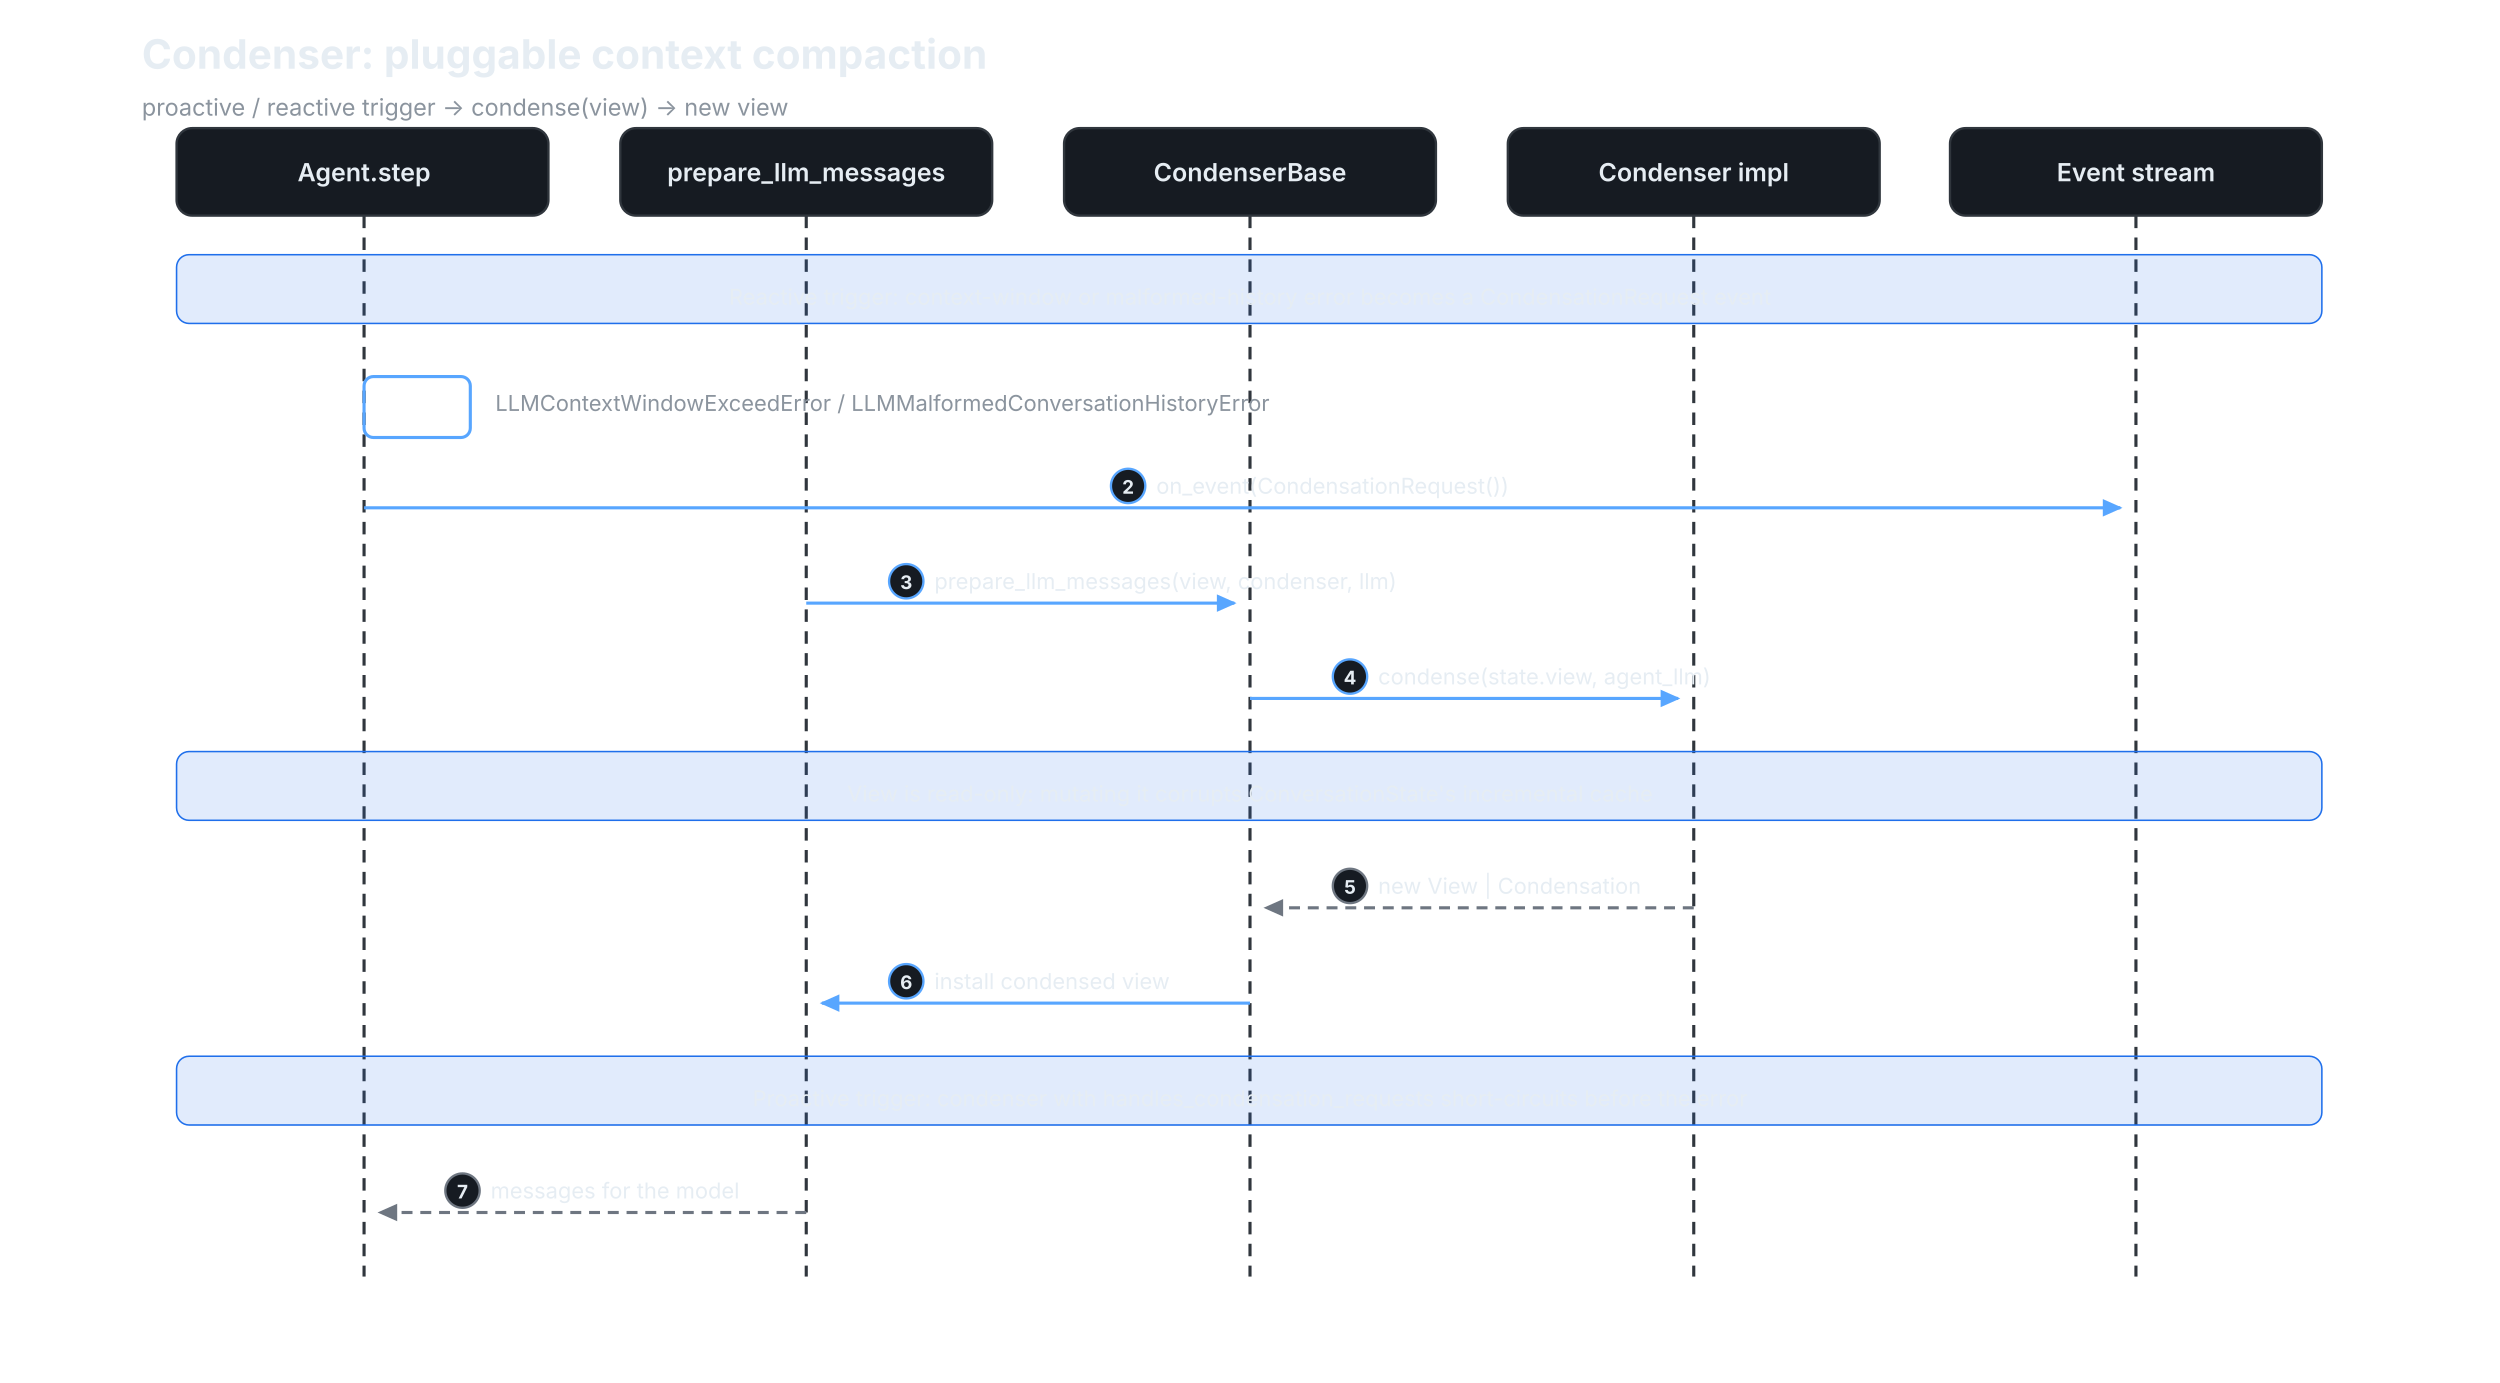
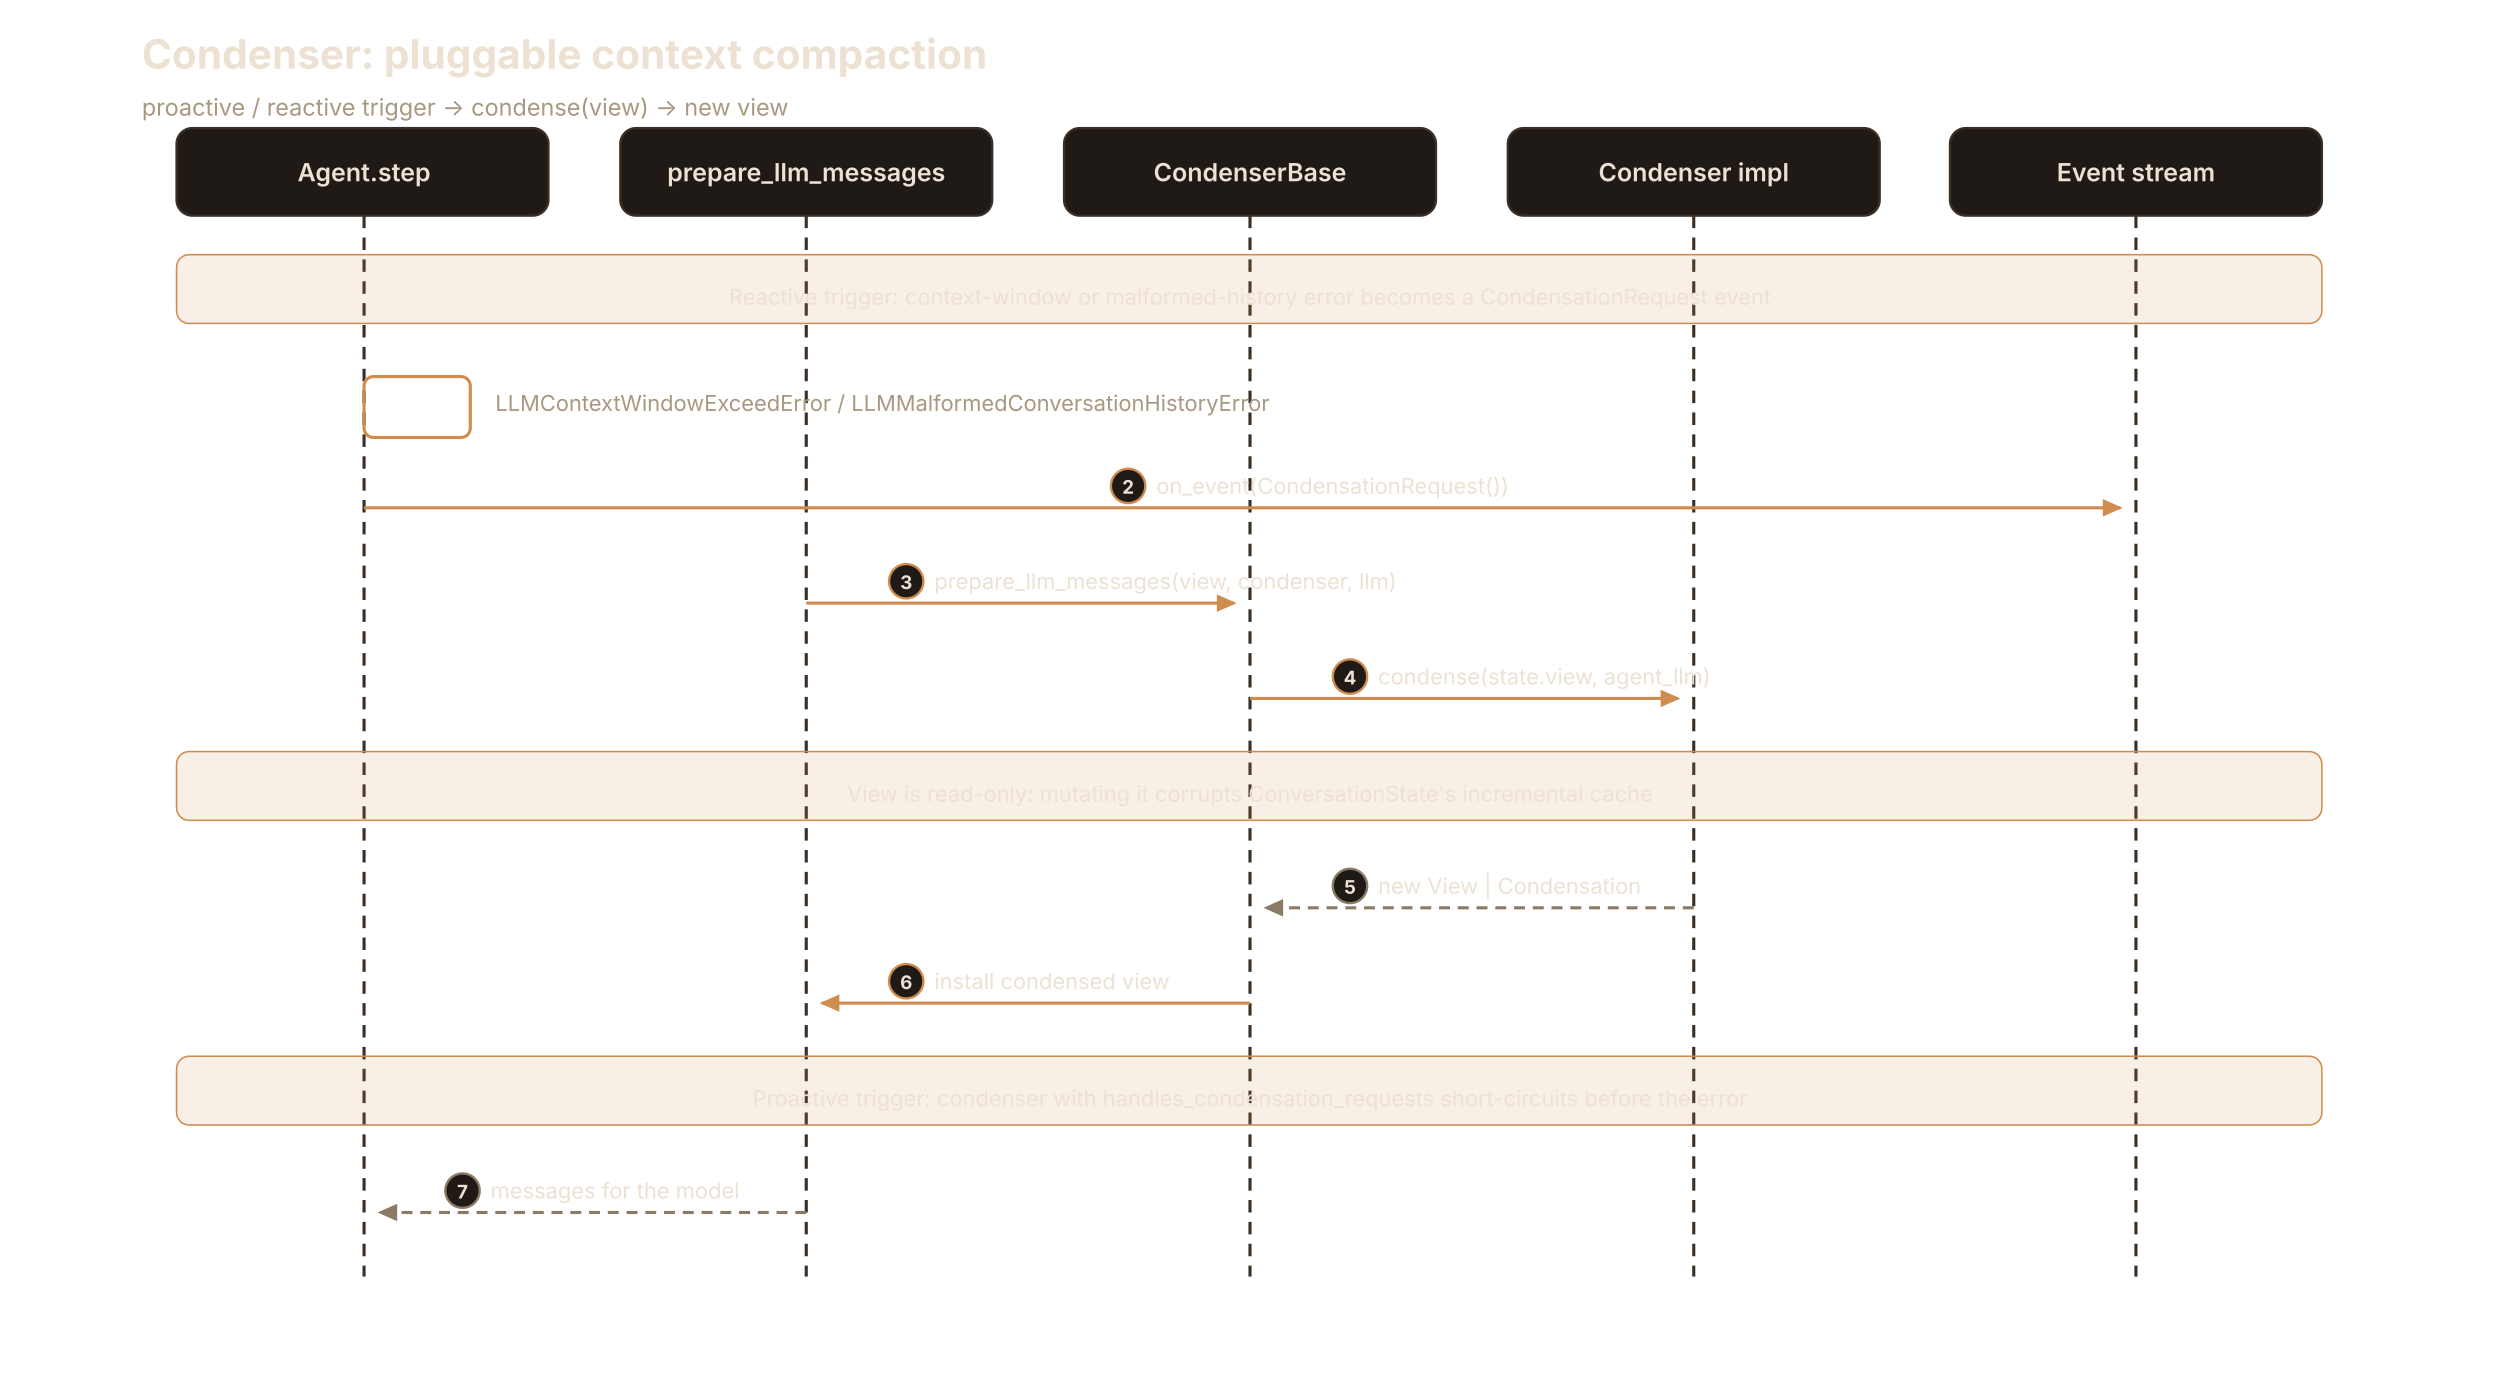
<svg xmlns="http://www.w3.org/2000/svg" viewBox="0 0 1600 885" width="1600" font-family="system-ui, -apple-system, sans-serif">
  <defs>
    <marker id="arrc" viewBox="0 0 10 10" refX="8" refY="5" markerWidth="7" markerHeight="7" orient="auto-start-reverse">
-       <path d="M 0 1 L 9 5 L 0 9 z" fill="#58a6ff" />
+       <path d="M 0 1 L 9 5 L 0 9 z" fill="#d08c4e" />
    </marker>
    <marker id="arrr" viewBox="0 0 10 10" refX="8" refY="5" markerWidth="7" markerHeight="7" orient="auto-start-reverse">
-       <path d="M 0 1 L 9 5 L 0 9 z" fill="#6e7681" />
+       <path d="M 0 1 L 9 5 L 0 9 z" fill="#8a7a66" />
    </marker>
  </defs>
-   <text x="90.78" y="44" font-size="26" font-weight="700" fill="#e6edf3">Condenser: pluggable context compaction</text>
-   <text x="90.78" y="74" font-size="15" fill="#8b949e">proactive / reactive trigger -&gt; condense(view) -&gt; new view</text>
-   <line x1="233" y1="110" x2="233" y2="817" stroke="#30363d" stroke-width="2" stroke-dasharray="8 6" />
-   <rect x="113" y="82" width="238" height="56" rx="10" fill="#161b22" stroke="#30363d" stroke-width="1.5" />
-   <text x="233" y="116" text-anchor="middle" font-size="16" font-weight="600" fill="#e6edf3">Agent.step</text>
-   <line x1="516" y1="110" x2="516" y2="817" stroke="#30363d" stroke-width="2" stroke-dasharray="8 6" />
-   <rect x="397" y="82" width="238" height="56" rx="10" fill="#161b22" stroke="#30363d" stroke-width="1.5" />
-   <text x="516" y="116" text-anchor="middle" font-size="16" font-weight="600" fill="#e6edf3">prepare_llm_messages</text>
-   <line x1="800" y1="110" x2="800" y2="817" stroke="#30363d" stroke-width="2" stroke-dasharray="8 6" />
-   <rect x="681" y="82" width="238" height="56" rx="10" fill="#161b22" stroke="#30363d" stroke-width="1.5" />
-   <text x="800" y="116" text-anchor="middle" font-size="16" font-weight="600" fill="#e6edf3">CondenserBase</text>
-   <line x1="1084" y1="110" x2="1084" y2="817" stroke="#30363d" stroke-width="2" stroke-dasharray="8 6" />
-   <rect x="965" y="82" width="238" height="56" rx="10" fill="#161b22" stroke="#30363d" stroke-width="1.5" />
-   <text x="1084" y="116" text-anchor="middle" font-size="16" font-weight="600" fill="#e6edf3">Condenser impl</text>
-   <line x1="1367" y1="110" x2="1367" y2="817" stroke="#30363d" stroke-width="2" stroke-dasharray="8 6" />
-   <rect x="1248" y="82" width="238" height="56" rx="10" fill="#161b22" stroke="#30363d" stroke-width="1.5" />
-   <text x="1367" y="116" text-anchor="middle" font-size="16" font-weight="600" fill="#e6edf3">Event stream</text>
-   <rect x="113" y="163" width="1373" height="44" rx="8" fill="#1f6feb22" stroke="#1f6feb" stroke-width="1" />
-   <text x="800" y="195" text-anchor="middle" font-size="14" fill="#e6edf3">Reactive trigger: context-window or malformed-history error becomes a CondensationRequest event</text>
-   <rect x="233" y="241" width="68" height="39" rx="6" fill="none" stroke="#58a6ff" stroke-width="2" />
-   <text x="317" y="263" font-size="14" fill="#8b949e">LLMContextWindowExceedError / LLMMalformedConversationHistoryError</text>
-   <line x1="233" y1="325" x2="1357" y2="325" stroke="#58a6ff" stroke-width="2" marker-end="url(#arrc)" />
-   <circle cx="722" cy="311" r="11" fill="#161b22" stroke="#58a6ff" stroke-width="1.5" />
-   <text x="722" y="316" text-anchor="middle" font-size="12" font-weight="700" fill="#e6edf3">2</text>
-   <text x="740" y="316" font-size="14" fill="#e6edf3">on_event(CondensationRequest())</text>
-   <line x1="516" y1="386" x2="790" y2="386" stroke="#58a6ff" stroke-width="2" marker-end="url(#arrc)" />
-   <circle cx="580" cy="372" r="11" fill="#161b22" stroke="#58a6ff" stroke-width="1.5" />
-   <text x="580" y="377" text-anchor="middle" font-size="12" font-weight="700" fill="#e6edf3">3</text>
-   <text x="598" y="377" font-size="14" fill="#e6edf3">prepare_llm_messages(view, condenser, llm)</text>
-   <line x1="800" y1="447" x2="1074" y2="447" stroke="#58a6ff" stroke-width="2" marker-end="url(#arrc)" />
-   <circle cx="864" cy="433" r="11" fill="#161b22" stroke="#58a6ff" stroke-width="1.5" />
-   <text x="864" y="438" text-anchor="middle" font-size="12" font-weight="700" fill="#e6edf3">4</text>
-   <text x="882" y="438" font-size="14" fill="#e6edf3">condense(state.view, agent_llm)</text>
-   <rect x="113" y="481" width="1373" height="44" rx="8" fill="#1f6feb22" stroke="#1f6feb" stroke-width="1" />
-   <text x="800" y="513" text-anchor="middle" font-size="14" fill="#e6edf3">View is read-only: mutating it corrupts ConversationState's incremental cache</text>
-   <line x1="1084" y1="581" x2="810" y2="581" stroke="#6e7681" stroke-width="2" stroke-dasharray="7 5" marker-end="url(#arrr)" />
-   <circle cx="864" cy="567" r="11" fill="#161b22" stroke="#6e7681" stroke-width="1.5" />
-   <text x="864" y="572" text-anchor="middle" font-size="12" font-weight="700" fill="#e6edf3">5</text>
-   <text x="882" y="572" font-size="14" fill="#e6edf3">new View | Condensation</text>
-   <line x1="800" y1="642" x2="526" y2="642" stroke="#58a6ff" stroke-width="2" marker-end="url(#arrc)" />
-   <circle cx="580" cy="628" r="11" fill="#161b22" stroke="#58a6ff" stroke-width="1.5" />
-   <text x="580" y="633" text-anchor="middle" font-size="12" font-weight="700" fill="#e6edf3">6</text>
-   <text x="598" y="633" font-size="14" fill="#e6edf3">install condensed view</text>
-   <rect x="113" y="676" width="1373" height="44" rx="8" fill="#1f6feb22" stroke="#1f6feb" stroke-width="1" />
-   <text x="800" y="708" text-anchor="middle" font-size="14" fill="#e6edf3">Proactive trigger: condenser with handles_condensation_requests short-circuits before the error</text>
-   <line x1="516" y1="776" x2="243" y2="776" stroke="#6e7681" stroke-width="2" stroke-dasharray="7 5" marker-end="url(#arrr)" />
-   <circle cx="296" cy="762" r="11" fill="#161b22" stroke="#6e7681" stroke-width="1.5" />
-   <text x="296" y="767" text-anchor="middle" font-size="12" font-weight="700" fill="#e6edf3">7</text>
-   <text x="314" y="767" font-size="14" fill="#e6edf3">messages for the model</text>
+   <text x="90.78" y="44" font-size="26" font-weight="700" fill="#ece1d3">Condenser: pluggable context compaction</text>
+   <text x="90.78" y="74" font-size="15" fill="#a89880">proactive / reactive trigger -&gt; condense(view) -&gt; new view</text>
+   <line x1="233" y1="110" x2="233" y2="817" stroke="#3a2f26" stroke-width="2" stroke-dasharray="8 6" />
+   <rect x="113" y="82" width="238" height="56" rx="10" fill="#1f1a15" stroke="#3a2f26" stroke-width="1.5" />
+   <text x="233" y="116" text-anchor="middle" font-size="16" font-weight="600" fill="#ece1d3">Agent.step</text>
+   <line x1="516" y1="110" x2="516" y2="817" stroke="#3a2f26" stroke-width="2" stroke-dasharray="8 6" />
+   <rect x="397" y="82" width="238" height="56" rx="10" fill="#1f1a15" stroke="#3a2f26" stroke-width="1.5" />
+   <text x="516" y="116" text-anchor="middle" font-size="16" font-weight="600" fill="#ece1d3">prepare_llm_messages</text>
+   <line x1="800" y1="110" x2="800" y2="817" stroke="#3a2f26" stroke-width="2" stroke-dasharray="8 6" />
+   <rect x="681" y="82" width="238" height="56" rx="10" fill="#1f1a15" stroke="#3a2f26" stroke-width="1.5" />
+   <text x="800" y="116" text-anchor="middle" font-size="16" font-weight="600" fill="#ece1d3">CondenserBase</text>
+   <line x1="1084" y1="110" x2="1084" y2="817" stroke="#3a2f26" stroke-width="2" stroke-dasharray="8 6" />
+   <rect x="965" y="82" width="238" height="56" rx="10" fill="#1f1a15" stroke="#3a2f26" stroke-width="1.5" />
+   <text x="1084" y="116" text-anchor="middle" font-size="16" font-weight="600" fill="#ece1d3">Condenser impl</text>
+   <line x1="1367" y1="110" x2="1367" y2="817" stroke="#3a2f26" stroke-width="2" stroke-dasharray="8 6" />
+   <rect x="1248" y="82" width="238" height="56" rx="10" fill="#1f1a15" stroke="#3a2f26" stroke-width="1.5" />
+   <text x="1367" y="116" text-anchor="middle" font-size="16" font-weight="600" fill="#ece1d3">Event stream</text>
+   <rect x="113" y="163" width="1373" height="44" rx="8" fill="#d08c4e22" stroke="#d08c4e" stroke-width="1" />
+   <text x="800" y="195" text-anchor="middle" font-size="14" fill="#ece1d3">Reactive trigger: context-window or malformed-history error becomes a CondensationRequest event</text>
+   <rect x="233" y="241" width="68" height="39" rx="6" fill="none" stroke="#d08c4e" stroke-width="2" />
+   <text x="317" y="263" font-size="14" fill="#a89880">LLMContextWindowExceedError / LLMMalformedConversationHistoryError</text>
+   <line x1="233" y1="325" x2="1357" y2="325" stroke="#d08c4e" stroke-width="2" marker-end="url(#arrc)" />
+   <circle cx="722" cy="311" r="11" fill="#1f1a15" stroke="#d08c4e" stroke-width="1.5" />
+   <text x="722" y="316" text-anchor="middle" font-size="12" font-weight="700" fill="#ece1d3">2</text>
+   <text x="740" y="316" font-size="14" fill="#ece1d3">on_event(CondensationRequest())</text>
+   <line x1="516" y1="386" x2="790" y2="386" stroke="#d08c4e" stroke-width="2" marker-end="url(#arrc)" />
+   <circle cx="580" cy="372" r="11" fill="#1f1a15" stroke="#d08c4e" stroke-width="1.5" />
+   <text x="580" y="377" text-anchor="middle" font-size="12" font-weight="700" fill="#ece1d3">3</text>
+   <text x="598" y="377" font-size="14" fill="#ece1d3">prepare_llm_messages(view, condenser, llm)</text>
+   <line x1="800" y1="447" x2="1074" y2="447" stroke="#d08c4e" stroke-width="2" marker-end="url(#arrc)" />
+   <circle cx="864" cy="433" r="11" fill="#1f1a15" stroke="#d08c4e" stroke-width="1.5" />
+   <text x="864" y="438" text-anchor="middle" font-size="12" font-weight="700" fill="#ece1d3">4</text>
+   <text x="882" y="438" font-size="14" fill="#ece1d3">condense(state.view, agent_llm)</text>
+   <rect x="113" y="481" width="1373" height="44" rx="8" fill="#d08c4e22" stroke="#d08c4e" stroke-width="1" />
+   <text x="800" y="513" text-anchor="middle" font-size="14" fill="#ece1d3">View is read-only: mutating it corrupts ConversationState's incremental cache</text>
+   <line x1="1084" y1="581" x2="810" y2="581" stroke="#8a7a66" stroke-width="2" stroke-dasharray="7 5" marker-end="url(#arrr)" />
+   <circle cx="864" cy="567" r="11" fill="#1f1a15" stroke="#8a7a66" stroke-width="1.5" />
+   <text x="864" y="572" text-anchor="middle" font-size="12" font-weight="700" fill="#ece1d3">5</text>
+   <text x="882" y="572" font-size="14" fill="#ece1d3">new View | Condensation</text>
+   <line x1="800" y1="642" x2="526" y2="642" stroke="#d08c4e" stroke-width="2" marker-end="url(#arrc)" />
+   <circle cx="580" cy="628" r="11" fill="#1f1a15" stroke="#d08c4e" stroke-width="1.5" />
+   <text x="580" y="633" text-anchor="middle" font-size="12" font-weight="700" fill="#ece1d3">6</text>
+   <text x="598" y="633" font-size="14" fill="#ece1d3">install condensed view</text>
+   <rect x="113" y="676" width="1373" height="44" rx="8" fill="#d08c4e22" stroke="#d08c4e" stroke-width="1" />
+   <text x="800" y="708" text-anchor="middle" font-size="14" fill="#ece1d3">Proactive trigger: condenser with handles_condensation_requests short-circuits before the error</text>
+   <line x1="516" y1="776" x2="243" y2="776" stroke="#8a7a66" stroke-width="2" stroke-dasharray="7 5" marker-end="url(#arrr)" />
+   <circle cx="296" cy="762" r="11" fill="#1f1a15" stroke="#8a7a66" stroke-width="1.5" />
+   <text x="296" y="767" text-anchor="middle" font-size="12" font-weight="700" fill="#ece1d3">7</text>
+   <text x="314" y="767" font-size="14" fill="#ece1d3">messages for the model</text>
</svg>
